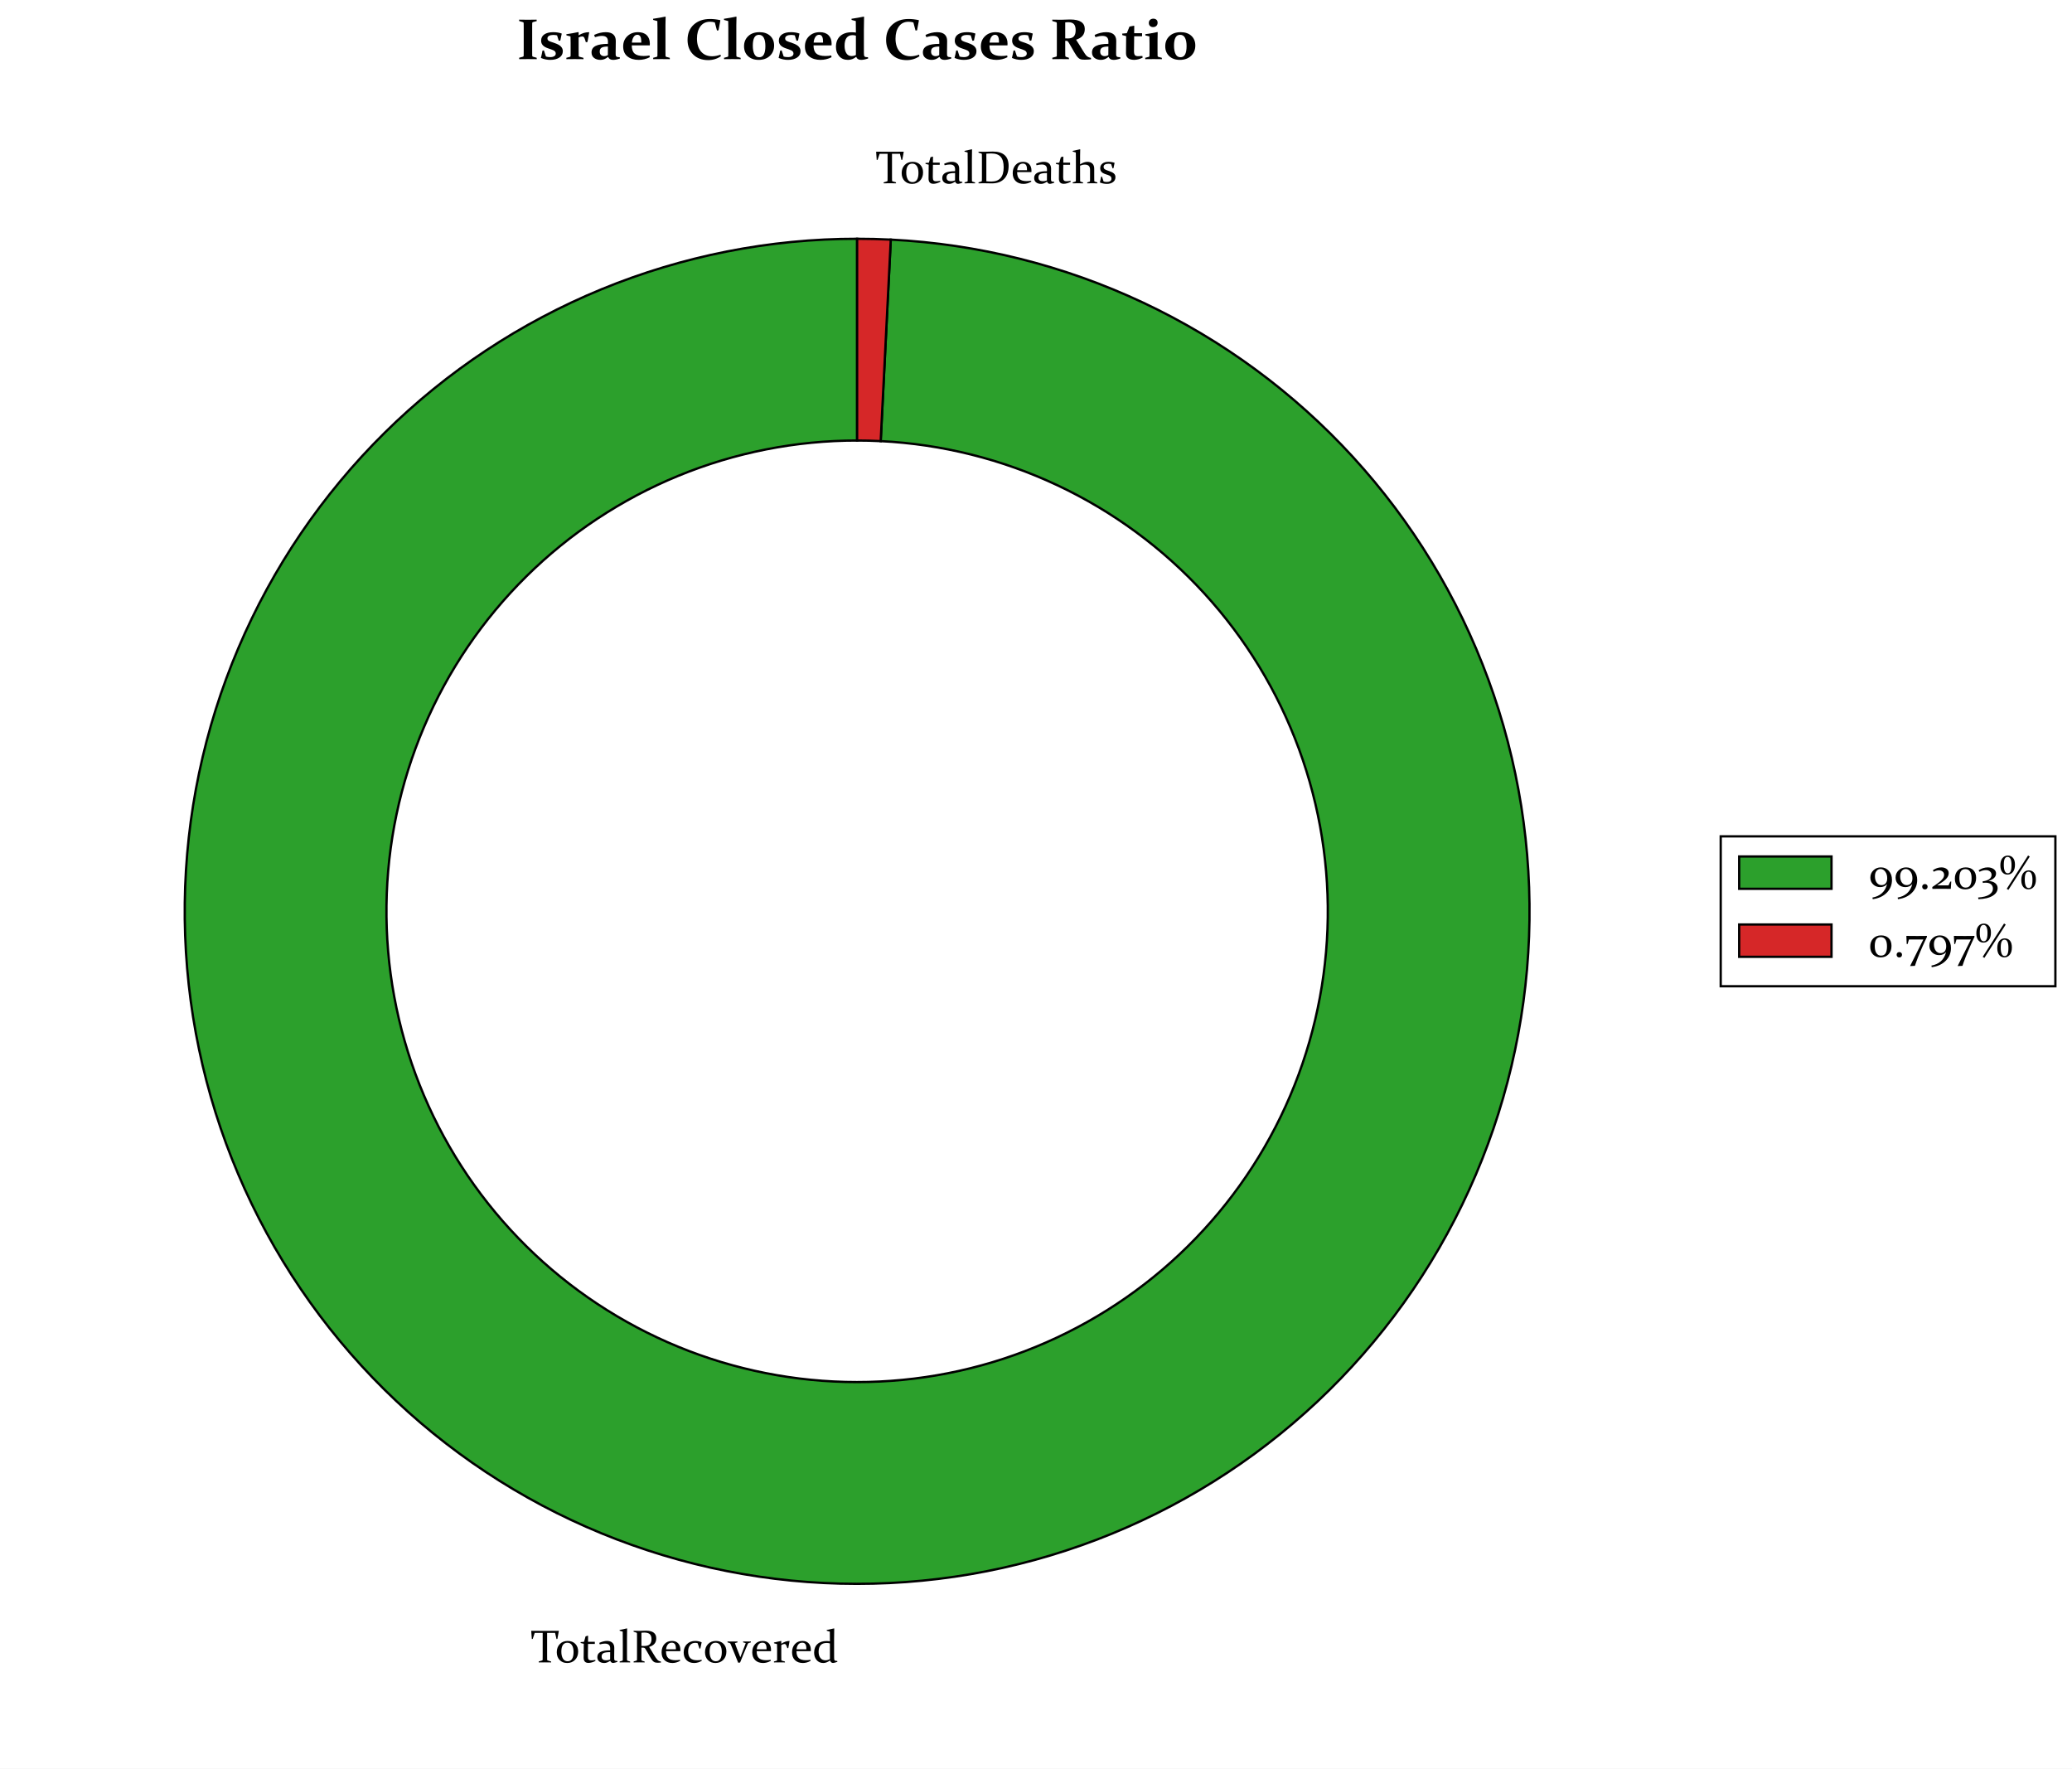
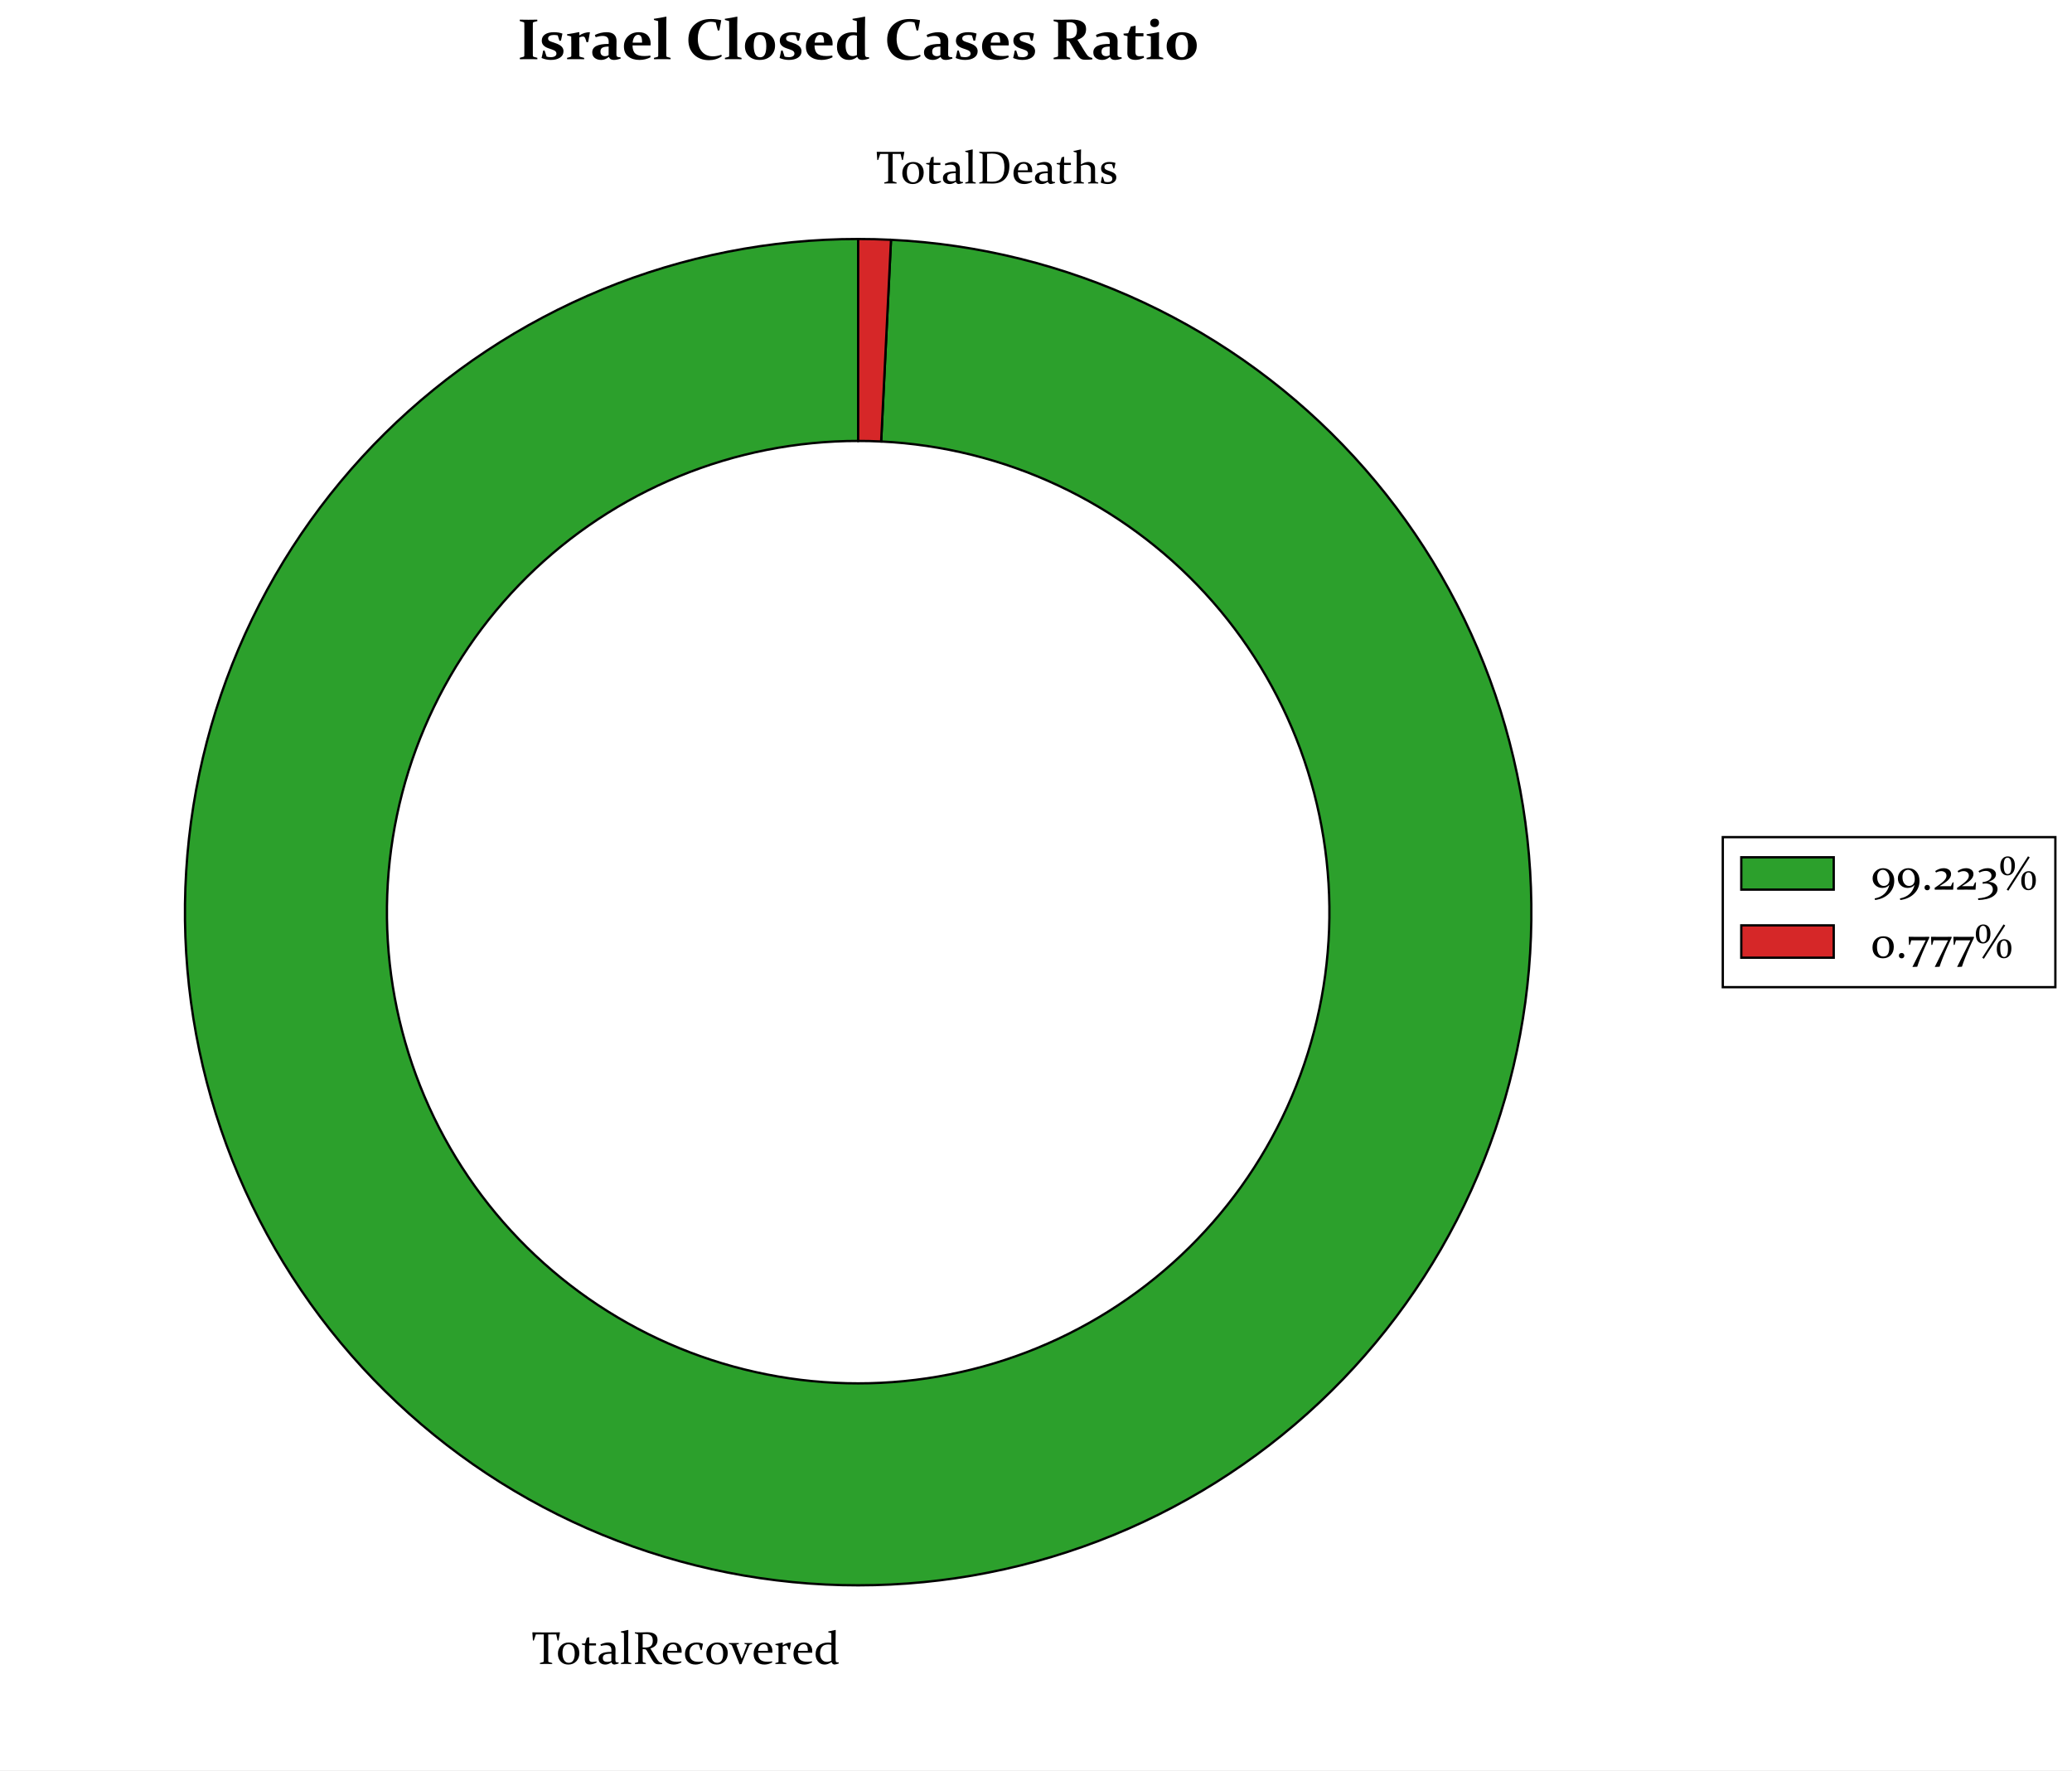
- <svg xmlns="http://www.w3.org/2000/svg" xmlns:xlink="http://www.w3.org/1999/xlink" height="766.08pt" version="1.1" viewBox="0 0 897.676 766.08" width="897.676pt">
+ <svg xmlns="http://www.w3.org/2000/svg" xmlns:xlink="http://www.w3.org/1999/xlink" height="766.08pt" version="1.1" viewBox="0 0 896.592 766.08" width="896.592pt">
  <defs>
    <style type="text/css">*{stroke-linecap:butt;stroke-linejoin:round;}</style>
  </defs>
  <g id="figure_1">
    <g id="patch_1">
-       <path d="M 0 766.08  L 897.676 766.08  L 897.676 0  L 0 0  z " style="fill:#ffffff;" />
+       <path d="M 0 766.08  L 896.592 766.08  L 896.592 0  L 0 0  z " style="fill:#ffffff;" />
    </g>
    <g id="axes_1">
      <g id="patch_2">
-         <path d="M 371.343 103.423  C 333.395 103.423 295.809 110.838 260.704 125.25  C 225.6 139.663 193.647 160.797 166.646 187.462  C 139.645 214.127 118.113 245.812 103.262 280.734  C 88.411 315.656 80.526 353.145 80.051 391.09  C 79.576 429.036 86.52 466.711 100.492 501.993  C 114.464 537.276 135.196 569.491 161.521 596.823  C 187.846 624.156 219.26 646.083 253.993 661.37  C 288.726 676.656 326.113 685.01 364.05 685.96  C 401.986 686.91 439.745 680.438 475.2 666.909  C 510.654 653.38 543.126 633.053 570.786 607.072  C 598.446 581.092 620.765 549.955 636.485 515.416  C 652.206 480.877 661.027 443.597 662.451 405.675  C 663.876 367.754 657.878 329.917 644.794 294.296  C 631.71 258.674 611.79 225.951 586.158 197.967  C 560.526 169.984 529.671 147.278 495.331 131.126  C 460.992 114.975 423.825 105.688 385.924 103.788  L 381.55 191.073  C 408.08 192.403 434.097 198.904 458.135 210.21  C 482.172 221.516 503.771 237.41 521.713 256.998  C 539.656 276.587 553.6 299.493 562.758 324.428  C 571.917 349.363 576.116 375.849 575.119 402.394  C 574.121 428.939 567.947 455.035 556.943 479.212  C 545.938 503.39 530.315 525.185 510.953 543.372  C 491.591 561.558 468.861 575.787 444.043 585.258  C 419.224 594.728 392.793 599.258 366.238 598.593  C 339.682 597.928 313.511 592.081 289.198 581.38  C 264.884 570.679 242.895 555.33 224.467 536.197  C 206.04 517.065 191.527 494.514 181.747 469.816  C 171.967 445.119 167.106 418.746 167.439 392.184  C 167.771 365.623 173.291 339.38 183.686 314.935  C 194.082 290.49 209.154 268.31 228.055 249.644  C 246.956 230.979 269.323 216.185 293.896 206.097  C 318.469 196.008 344.779 190.817 371.343 190.817  L 371.343 103.423  z " style="fill:#2ca02c;stroke:#000000;stroke-linejoin:miter;" />
+         <path d="M 371.343 103.423  C 333.387 103.423 295.794 110.841 260.683 125.259  C 225.572 139.677 193.615 160.82 166.613 187.494  C 139.611 214.169 118.08 245.866 103.235 280.798  C 88.389 315.731 80.513 353.23 80.05 391.183  C 79.587 429.136 86.546 466.817 100.535 502.101  C 114.523 537.385 135.274 569.598 161.618 596.924  C 187.961 624.249 219.393 646.165 254.141 661.435  C 288.89 676.706 326.291 685.039 364.235 685.965  C 402.18 686.891 439.943 680.392 475.395 666.835  C 510.847 653.278 543.31 632.922 570.955 606.914  C 598.6 580.906 620.898 549.744 636.591 515.184  C 652.284 480.624 661.073 443.328 662.462 405.397  C 663.851 367.467 657.813 329.628 644.69 294.013  C 631.566 258.398 611.607 225.688 585.938 197.728  C 560.27 169.768 529.382 147.092 495.016 130.978  C 460.65 114.865 423.464 105.621 385.553 103.77  L 381.29 191.06  C 407.828 192.356 433.858 198.826 457.914 210.106  C 481.97 221.386 503.592 237.259 521.56 256.831  C 539.528 276.403 553.499 299.299 562.686 324.23  C 571.872 349.16 576.098 375.648 575.126 402.199  C 574.154 428.751 568.002 454.858 557.016 479.05  C 546.031 503.242 530.423 525.055 511.072 543.261  C 491.72 561.466 468.996 575.716 444.179 585.206  C 419.363 594.696 392.929 599.245 366.367 598.596  C 339.806 597.948 313.626 592.115 289.302 581.426  C 264.978 570.736 242.975 555.396 224.535 536.268  C 206.095 517.14 191.569 494.591 181.777 469.892  C 171.985 445.193 167.114 418.817 167.438 392.249  C 167.762 365.682 173.275 339.433 183.667 314.98  C 194.059 290.527 209.13 268.34 228.032 249.667  C 246.933 230.995 269.303 216.195 293.881 206.103  C 318.459 196.01 344.774 190.817 371.343 190.817  L 371.343 103.423  z " style="fill:#2ca02c;stroke:#000000;stroke-linejoin:miter;" />
      </g>
      <g id="patch_3">
-         <path d="M 385.924 103.788  C 383.496 103.667 381.066 103.575 378.636 103.514  C 376.205 103.454 373.774 103.423 371.343 103.423  L 371.343 190.817  C 373.045 190.817 374.746 190.839 376.448 190.881  C 378.149 190.924 379.85 190.988 381.55 191.073  L 385.924 103.788  z " style="fill:#d62728;stroke:#000000;stroke-linejoin:miter;" />
+         <path d="M 385.553 103.77  C 383.187 103.654 380.819 103.568 378.45 103.51  C 376.082 103.452 373.712 103.423 371.343 103.423  L 371.343 190.817  C 373.001 190.817 374.66 190.838 376.318 190.878  C 377.976 190.919 379.634 190.979 381.29 191.06  L 385.553 103.77  z " style="fill:#d62728;stroke:#000000;stroke-linejoin:miter;" />
      </g>
      <g id="matplotlib.axis_1" />
      <g id="matplotlib.axis_2" />
      <g id="text_1">
-         <g transform="translate(229.9391 720.0668)scale(0.2 -0.2)">
+         <g transform="translate(230.1432 720.0719)scale(0.2 -0.2)">
          <defs>
            <path d="M 30.766 0  Q 24.75 0 17.484 -0.141  L 17.281 1.953  L 24.516 4.109  Q 25.734 4.438 25.781 5.609  Q 25.875 9.328 25.875 15.094  L 25.875 63.812  L 8.641 63.812  L 4.297 50.828  L 2.344 50.484  L 1.078 67.969  L 1.422 68.359  Q 13.422 68.172 24.422 68.172  L 37.453 68.172  Q 48.391 68.172 60.547 68.359  L 60.844 67.969  L 57.766 50.828  L 55.812 50.484  L 52.688 63.812  L 35.453 63.812  L 35.453 15.094  Q 35.453 9.328 35.547 5.609  Q 35.594 4.438 36.812 4.109  L 44.047 1.953  L 44.141 -0.141  Q 36.578 0 30.766 0  z " id="Constantia-84" />
            <path d="M 13.719 23.047  Q 13.719 13.922 17.141 8.172  Q 20.562 2.438 27.297 2.438  Q 33.594 2.438 36.891 7.484  Q 40.188 12.547 40.188 22.469  Q 40.188 31.781 36.719 37.156  Q 33.25 42.531 26.656 42.531  Q 20.406 42.531 17.062 37.688  Q 13.719 32.859 13.719 23.047  z M 50.141 23.484  Q 50.141 12.359 43.422 5.484  Q 36.719 -1.375 26.375 -1.375  Q 16.266 -1.375 10.031 5.094  Q 3.812 11.578 3.812 22.016  Q 3.812 32.766 10.328 39.578  Q 16.844 46.391 27.594 46.391  Q 37.75 46.391 43.938 40.109  Q 50.141 33.844 50.141 23.484  z " id="Constantia-111" />
            <path d="M 17.484 39.938  Q 17.188 23.438 17.188 13.328  Q 17.188 8.25 18.703 6.312  Q 20.219 4.391 24.469 4.391  Q 27.828 4.391 33.25 5.281  L 33.547 3.078  Q 25.094 -1.172 18.453 -1.172  Q 13.141 -1.172 10.547 1.688  Q 7.953 4.547 7.953 10.297  Q 7.953 19.781 8.297 40.234  L 1.562 41.891  L 1.266 43.891  L 8.797 44.531  L 12.156 56.344  Q 14.891 57.078 17.141 57.766  L 17.625 57.422  Q 17.484 51.516 17.484 46.391  L 17.484 44.578  L 32.172 44.578  L 32.172 39.938  z " id="Constantia-116" />
            <path d="M 30.125 22.125  Q 19.438 22.125 15.531 20.016  Q 11.625 17.922 11.625 12.938  Q 11.625 8.297 14.203 6.359  Q 16.797 4.438 21.234 4.438  Q 26.266 4.438 30.031 6.156  z M 6.453 42.234  Q 15.969 46.391 23.297 46.391  Q 30.766 46.391 34.938 42.484  Q 39.109 38.578 39.062 31.203  L 38.812 10.891  Q 38.766 8.406 38.938 6.891  Q 39.109 5.375 39.812 4.562  Q 40.531 3.766 41.938 3.438  Q 43.359 3.125 45.75 3.078  L 46 1.172  Q 43.891 0.344 40.859 -0.484  Q 37.844 -1.312 36.766 -1.312  Q 32.031 -1.312 30.281 3.562  Q 23.438 -1.375 17.391 -1.375  Q 10.594 -1.375 6.469 1.969  Q 2.344 5.328 2.344 11.422  Q 2.344 18.953 9.047 22.516  Q 15.766 26.078 30.125 26.078  L 30.172 29.891  Q 30.219 35.359 27.391 37.984  Q 24.562 40.625 18.703 40.625  Q 14.266 40.625 7.562 38.969  z " id="Constantia-97" />
            <path d="M 2.734 68.5  L 2.484 70.125  Q 11.141 71.781 18.406 73.578  L 18.844 73.188  Q 18.562 65.234 18.562 51.078  L 18.562 19.281  Q 18.562 10.547 18.656 5.219  Q 18.797 3.812 20.016 3.469  L 25.344 1.859  L 25.484 -0.141  Q 18.891 0 14.109 0  Q 9.328 0 2.781 -0.141  L 2.594 1.859  L 8.109 3.469  Q 9.328 3.859 9.422 5.031  Q 9.516 10.547 9.516 17.328  L 9.516 37.406  Q 9.516 55.562 9.328 66.547  z " id="Constantia-108" />
            <path d="M 21.781 14.984  Q 21.781 12.062 21.797 9.719  Q 21.828 7.375 21.875 5.469  Q 21.922 3.953 23.141 3.562  L 28.562 1.953  L 28.719 -0.141  Q 22.906 0 17.094 0  Q 11.188 0 4.984 -0.141  L 4.781 1.953  L 10.797 3.766  Q 12.016 4.109 12.109 5.281  Q 12.156 7.234 12.172 9.641  Q 12.203 12.062 12.203 14.984  L 12.203 54.594  Q 12.203 57.078 12.172 59.078  Q 12.156 61.078 12.109 62.703  Q 12.062 63.969 10.938 64.359  L 4.891 66.266  L 4.781 68.359  Q 11.078 68.172 17.047 68.172  Q 18.219 68.172 20.016 68.234  Q 21.828 68.312 24.422 68.406  Q 27.047 68.5 28.797 68.547  Q 30.562 68.609 31.594 68.609  Q 42.719 68.609 48.281 64.406  Q 53.859 60.203 53.859 52.156  Q 53.859 44.875 50.047 40.359  Q 46.234 35.844 38.422 33.406  Q 41.5 28.719 44.094 24.344  Q 46.688 19.969 48.906 16.328  Q 51.125 12.703 52.969 9.906  Q 54.828 7.125 56.453 5.516  Q 57.281 4.688 58.109 4.078  Q 58.938 3.469 59.844 3.078  Q 60.75 2.688 61.75 2.391  Q 62.75 2.094 63.969 1.812  L 64.109 -0.344  Q 60.594 -0.781 58.203 -0.781  Q 56.203 -0.781 54.688 -0.688  Q 53.172 -0.594 52 -0.297  Q 50.828 0 49.875 0.453  Q 48.922 0.922 48 1.656  Q 46 3.172 44.062 6.031  Q 42.141 8.891 40.062 12.5  Q 37.984 16.109 35.734 20.188  Q 33.5 24.266 31 28.172  Q 30.281 29.344 29.766 30.031  Q 29.25 30.719 28.641 31.109  Q 28.031 31.5 27.219 31.641  Q 26.422 31.781 25.141 31.844  L 21.781 31.938  z M 21.781 35.594  Q 24.75 35.453 27.297 35.453  Q 35.75 35.453 39.672 39.031  Q 43.609 42.625 43.609 50.297  Q 43.609 57.719 39.844 61.125  Q 36.078 64.547 28.078 64.547  Q 26.703 64.547 25.141 64.453  Q 23.578 64.359 21.781 64.156  z " id="Constantia-82" />
            <path d="M 44.047 3.469  Q 39.891 0.875 35.5 -0.25  Q 31.109 -1.375 27.344 -1.375  Q 16.609 -1.375 10.203 4.75  Q 3.812 10.891 3.812 21.781  Q 3.812 32.625 9.938 39.5  Q 16.062 46.391 26.312 46.391  Q 34.906 46.391 39.688 41.234  Q 44.484 36.078 44.484 27  Q 44.484 25.641 44.344 24.219  L 13.375 24.219  Q 13.375 13.719 18.312 9.203  Q 23.25 4.688 33.734 4.688  Q 38.422 4.688 43.75 5.562  z M 34.766 28.266  L 34.766 29.734  Q 34.766 36.672 32.547 39.641  Q 30.328 42.625 25.922 42.625  Q 20.125 42.625 17.047 38.422  Q 13.969 34.234 13.578 28.266  z " id="Constantia-101" />
            <path d="M 42.969 3.469  Q 39.938 1.422 35.469 0.016  Q 31 -1.375 26.609 -1.375  Q 16.062 -1.375 9.906 4.797  Q 3.766 10.984 3.766 21.297  Q 3.766 32.469 10.734 39.422  Q 17.719 46.391 28.812 46.391  Q 35.984 46.391 42.719 43.453  Q 41.109 36.922 39.844 30.078  L 37.938 29.781  L 33.984 41.5  Q 31.734 42.281 28.906 42.281  Q 21.625 42.281 17.516 37.203  Q 13.422 32.125 13.422 23.781  Q 13.422 13.969 18.062 9.281  Q 22.703 4.594 32.766 4.594  Q 37.406 4.594 42.672 5.516  z " id="Constantia-99" />
            <path d="M -1.516 45.266  Q 4.641 45.125 9.422 45.125  Q 13.812 45.125 19.969 45.266  L 20.172 43.266  L 14.5 41.703  Q 18.5 30.328 23.781 17.531  Q 25.141 14.156 26.219 11.078  Q 27.297 14.156 28.719 17.484  Q 33.156 28.422 38.031 41.703  L 32.469 43.266  L 32.281 45.266  Q 36.234 45.125 40.531 45.125  Q 44.922 45.125 49.031 45.266  L 49.219 43.266  L 44.344 41.844  Q 43.219 41.453 42.438 39.938  Q 38.578 31 33.469 18.672  Q 28.375 6.344 25.781 -0.344  L 21.625 -0.781  Q 18.953 6.297 13.891 18.594  Q 8.844 30.906 5.219 39.703  Q 4.438 41.406 3.078 41.891  L -1.422 43.266  z " id="Constantia-118" />
            <path d="M 2.828 42.969  Q 10.984 44.531 18.312 46.391  L 18.797 46.047  L 18.797 40.328  Q 27.828 46.391 36.531 46.391  L 36.766 46.094  Q 35.359 38.812 33.984 31  L 32.031 30.672  Q 30.672 34.812 29.391 37.328  Q 28.125 39.844 25.391 39.844  Q 22.75 39.844 18.797 37.406  L 18.797 16.266  Q 18.797 8.641 18.891 5.375  Q 18.953 4.047 20.125 3.719  L 26.609 1.859  L 26.766 -0.141  Q 19.141 0 14.359 0  Q 9.578 0 3.031 -0.141  L 2.828 1.859  L 8.5 3.516  Q 9.672 3.906 9.719 5.031  Q 9.766 7.125 9.766 11.031  L 9.766 27.688  Q 9.766 35.641 9.578 39.547  L 3.078 41.312  z " id="Constantia-114" />
            <path d="M 37.938 41.016  Q 34.672 42.047 30.609 42.047  Q 22.219 42.047 17.812 37.281  Q 13.422 32.516 13.422 22.859  Q 13.422 14.5 17.328 9.5  Q 21.234 4.5 28.375 4.5  Q 32.953 4.5 37.938 7.031  z M 30.906 70.125  Q 39.594 71.781 46.828 73.578  L 47.266 73.188  Q 46.969 62.75 46.969 50.734  L 46.969 24.172  Q 46.969 17.438 47.016 10.844  Q 47.016 8.344 47.188 6.828  Q 47.359 5.328 48.047 4.516  Q 48.734 3.719 50.078 3.422  Q 51.422 3.125 53.859 3.078  L 54.109 1.172  Q 51.953 0.344 48.953 -0.484  Q 45.953 -1.312 44.875 -1.312  Q 39.938 -1.312 38.234 4.25  Q 30.672 -1.375 23.531 -1.375  Q 14.5 -1.375 9.109 5.047  Q 3.719 11.469 3.719 20.844  Q 3.719 32.953 10.891 39.594  Q 18.062 46.234 30.953 46.234  Q 34.078 46.234 37.938 45.562  Q 37.938 56.344 37.75 66.547  L 31.156 68.5  z " id="Constantia-100" />
          </defs>
          <use xlink:href="#Constantia-84" />
          <use x="52.578" xlink:href="#Constantia-111" />
          <use x="106.631" xlink:href="#Constantia-116" />
          <use x="141.934" xlink:href="#Constantia-97" />
          <use x="189.932" xlink:href="#Constantia-108" />
          <use x="218.008" xlink:href="#Constantia-82" />
          <use x="279.643" xlink:href="#Constantia-101" />
          <use x="327.543" xlink:href="#Constantia-99" />
          <use x="373.686" xlink:href="#Constantia-111" />
          <use x="427.738" xlink:href="#Constantia-118" />
          <use x="476.029" xlink:href="#Constantia-101" />
          <use x="523.93" xlink:href="#Constantia-114" />
          <use x="562.26" xlink:href="#Constantia-101" />
          <use x="610.16" xlink:href="#Constantia-100" />
        </g>
      </g>
      <g id="text_2">
-         <g transform="translate(379.3651 79.37647)scale(0.2 -0.2)">
+         <g transform="translate(379.161 79.37142)scale(0.2 -0.2)">
          <defs>
            <path d="M 17.094 0  Q 11.188 0 4.984 -0.141  L 4.781 1.953  L 10.797 3.766  Q 12.062 4.156 12.109 5.281  Q 12.156 7.234 12.172 9.641  Q 12.203 12.062 12.203 14.984  L 12.203 54.594  Q 12.203 57.078 12.172 59.078  Q 12.156 61.078 12.109 62.703  Q 12.062 63.969 10.938 64.359  L 4.891 66.266  L 4.781 68.359  Q 11.078 68.172 17.047 68.172  Q 21.922 68.172 26.453 68.406  Q 31 68.656 35.797 68.656  Q 52.875 68.656 61.469 60.859  Q 70.062 53.078 70.062 37.75  Q 70.062 19.672 60.516 9.688  Q 50.984 -0.297 33.734 -0.297  Q 29 -0.297 25.281 -0.141  Q 21.578 0 17.094 0  z M 21.781 4.344  Q 24.656 3.953 27.406 3.828  Q 30.172 3.719 32.953 3.719  Q 45.844 3.719 52.578 11.297  Q 59.328 18.891 59.328 34.578  Q 59.328 49.812 52.922 57.156  Q 46.531 64.5 32.672 64.5  Q 30.469 64.5 27.797 64.406  Q 25.141 64.312 21.781 64.062  z " id="Constantia-68" />
            <path d="M 2.484 70.125  Q 10.453 71.688 18.406 73.578  L 18.844 73.188  Q 18.609 68.609 18.578 60.109  Q 18.562 51.609 18.562 40.922  Q 27.047 46.391 34.375 46.391  Q 41.156 46.391 45.156 42.594  Q 49.172 38.812 49.172 31.5  L 49.172 14.266  Q 49.172 8.641 49.266 5.219  Q 49.312 3.953 50.484 3.516  L 55.953 1.859  L 56.062 -0.141  Q 49.609 0 44.828 0  Q 40.047 0 34.188 -0.141  L 33.984 1.859  L 38.812 3.266  Q 39.984 3.656 40.094 4.781  Q 40.141 5.469 40.141 7.859  L 40.141 29.156  Q 40.141 35.156 37.25 37.766  Q 34.375 40.375 28.766 40.375  Q 23.922 40.375 18.562 38.031  L 18.562 16.109  Q 18.562 10.062 18.656 5.031  Q 18.703 3.656 19.875 3.328  L 24.953 1.859  L 25.047 -0.141  Q 18.891 0 14.109 0  Q 9.328 0 2.781 -0.141  L 2.594 1.859  L 8.109 3.469  Q 9.375 3.859 9.422 5.031  Q 9.516 9.719 9.516 17  L 9.516 37.406  Q 9.516 47.359 9.484 55.031  Q 9.469 62.703 9.328 66.547  L 2.734 68.5  z " id="Constantia-104" />
            <path d="M 27.875 41.453  Q 25.047 42.234 21.734 42.234  Q 17.141 42.234 14.328 40.453  Q 11.531 38.672 11.531 35.594  Q 11.531 32.625 13.359 30.906  Q 15.188 29.203 20.172 27.547  L 24.172 26.172  Q 30.906 23.875 34.047 20.922  Q 37.203 17.969 37.203 13.188  Q 37.203 6.391 31.922 2.5  Q 26.656 -1.375 18.609 -1.375  Q 11.188 -1.375 3.422 1.656  Q 5.078 8.016 6.109 14.062  L 8.016 14.359  L 11.531 3.859  Q 14.312 2.781 18.609 2.781  Q 23.141 2.781 25.844 4.641  Q 28.562 6.5 28.562 9.859  Q 28.562 12.984 26.734 14.797  Q 24.906 16.609 20.906 17.922  L 15.828 19.625  Q 9.234 21.828 6.719 24.922  Q 4.203 28.031 4.203 32.625  Q 4.203 39.016 9.062 42.703  Q 13.922 46.391 21.875 46.391  Q 29.297 46.391 35.359 44.234  Q 33.984 38.672 32.859 32.469  L 31 32.125  z " id="Constantia-115" />
          </defs>
          <use xlink:href="#Constantia-84" />
          <use x="52.578" xlink:href="#Constantia-111" />
          <use x="106.631" xlink:href="#Constantia-116" />
          <use x="141.934" xlink:href="#Constantia-97" />
          <use x="189.932" xlink:href="#Constantia-108" />
          <use x="218.008" xlink:href="#Constantia-68" />
          <use x="293.105" xlink:href="#Constantia-101" />
          <use x="341.006" xlink:href="#Constantia-97" />
          <use x="389.004" xlink:href="#Constantia-116" />
          <use x="424.307" xlink:href="#Constantia-104" />
          <use x="482.266" xlink:href="#Constantia-115" />
        </g>
      </g>
      <g id="text_3">
        <g transform="translate(223.8466 25.59453)scale(0.25 -0.25)">
          <defs>
            <path d="M 26.859 15.328  Q 26.859 12.406 26.875 10.016  Q 26.906 7.625 26.953 5.719  Q 27 4.438 28.609 4  L 34.625 2.297  L 34.766 -0.141  Q 27.984 0 19.734 0  Q 11.188 0 4.5 -0.141  L 4.25 2.297  L 10.797 4.109  Q 12.016 4.438 12.109 5.609  Q 12.156 7.562 12.172 9.984  Q 12.203 12.406 12.203 15.328  L 12.203 54.25  Q 12.203 56.688 12.172 58.688  Q 12.156 60.688 12.109 62.359  Q 12.062 63.625 10.938 63.969  L 4.391 65.875  L 4.25 68.359  Q 11.031 68.172 19.281 68.172  Q 27.781 68.172 34.516 68.359  L 34.766 65.875  L 28.219 64.062  Q 27.047 63.766 26.953 62.594  Q 26.906 60.844 26.875 58.812  Q 26.859 56.781 26.859 54.438  z " id="Constantia-Bold-73" />
            <path d="M 31.938 41.109  Q 28.859 41.844 25.297 41.844  Q 20.844 41.844 18.031 40.281  Q 15.234 38.719 15.234 35.844  Q 15.234 33.641 16.453 32.438  Q 17.672 31.25 20.656 30.219  L 28.469 27.484  Q 35.453 25.094 38.672 21.703  Q 41.891 18.312 41.891 13.766  Q 41.891 6.594 35.859 2.609  Q 29.828 -1.375 20.016 -1.375  Q 11.812 -1.375 3.906 2  Q 5.562 8.547 6.641 14.703  L 9.125 15.094  L 12.641 4.438  Q 15.625 3.422 20.125 3.422  Q 24.359 3.422 27 5.031  Q 29.641 6.641 29.641 9.516  Q 29.641 11.922 28.047 13.547  Q 26.469 15.188 21.734 16.797  L 15.766 18.844  Q 10.062 20.844 7.172 24.047  Q 4.297 27.25 4.297 31.891  Q 4.297 39.016 9.906 42.812  Q 15.531 46.625 25.391 46.625  Q 33.5 46.625 40.047 44.234  Q 38.578 37.844 37.547 32.125  L 34.859 31.734  z " id="Constantia-Bold-115" />
            <path d="M 2.297 43.062  Q 13.578 44.734 22.906 46.781  L 23.641 46.391  L 23.641 41.109  Q 32.281 46.625 41.703 46.625  L 41.938 46.297  Q 40.375 38.531 38.969 29.688  L 36.141 29.203  Q 34.859 34.031 33.641 36.609  Q 32.422 39.203 29.828 39.203  Q 27.344 39.203 23.641 37.547  L 23.641 16.609  Q 23.641 9.031 23.734 5.766  Q 23.781 4.391 24.953 4.047  L 31.938 2.203  L 32.078 -0.141  Q 23.969 0 16.609 0  Q 9.578 0 2.547 -0.141  L 2.297 2.203  L 8.5 3.906  Q 9.672 4.25 9.719 5.375  Q 9.766 7.469 9.766 11.375  L 9.766 27.688  Q 9.766 35.641 9.578 39.266  L 2.594 41.062  z " id="Constantia-Bold-114" />
            <path d="M 31 21.734  Q 23.344 21.734 20.062 19.781  Q 16.797 17.828 16.797 13.094  Q 16.797 8.797 19.109 6.953  Q 21.438 5.125 24.609 5.125  Q 28.219 5.125 30.906 6.984  z M 7.125 41.891  Q 17.531 46.625 27.156 46.625  Q 35.938 46.625 40.297 42.688  Q 44.672 38.766 44.625 31.391  L 44.391 11.078  Q 44.281 8.594 44.469 7.078  Q 44.672 5.562 45.375 4.75  Q 46.094 3.953 47.484 3.609  Q 48.875 3.266 51.516 3.219  L 51.812 0.984  Q 44.969 -1.375 40.047 -1.375  Q 33.406 -1.375 31.297 3.859  Q 25.094 -1.375 18.172 -1.375  Q 11.375 -1.375 6.984 2.016  Q 2.594 5.422 2.594 11.578  Q 2.594 19.234 9.688 22.797  Q 16.797 26.375 31 26.375  L 31.062 30.031  Q 31.109 35.25 28.547 37.719  Q 25.984 40.188 20.562 40.188  Q 15.531 40.188 8.5 37.984  z " id="Constantia-Bold-97" />
            <path d="M 49.906 3.219  Q 40.875 -1.375 30.859 -1.375  Q 18.953 -1.375 11.406 4.516  Q 3.859 10.406 3.859 21.875  Q 3.859 32.812 11.109 39.719  Q 18.359 46.625 29.594 46.625  Q 39.406 46.625 44.75 41.328  Q 50.094 36.031 50.094 26.703  Q 50.094 25.297 49.953 23.781  L 18.75 23.781  Q 18.75 13.969 23.562 9.672  Q 28.375 5.375 39.359 5.375  Q 44.672 5.375 49.516 6.297  z M 35.25 28.516  L 35.25 29.688  Q 35.25 36.328 33.562 39.203  Q 31.891 42.094 28.422 42.094  Q 24.266 42.094 21.797 38.109  Q 19.344 34.125 18.953 28.516  z " id="Constantia-Bold-101" />
            <path d="M 1.859 69.828  Q 14.062 71.625 23.141 73.578  L 23.688 73.188  Q 23.391 66.453 23.391 58.844  L 23.391 13.672  Q 23.391 7.859 23.484 5.562  Q 23.578 4.25 24.703 3.906  L 30.812 2.203  L 30.953 -0.141  Q 23.734 0 16.609 0  Q 9.328 0 2.25 -0.141  L 2 2.203  L 8.203 3.906  Q 9.328 4.203 9.422 5.375  Q 9.516 7.281 9.516 11.766  L 9.516 54.109  Q 9.516 60.5 9.328 65.875  L 2.156 67.828  z " id="Constantia-Bold-108" />
            <path id="Constantia-Bold-32" />
            <path d="M 58.5 49.906  L 55.812 49.469  L 52.094 63.484  Q 48.25 64.703 43.75 64.703  Q 32.953 64.703 27.047 56.609  Q 21.141 48.531 21.141 35.453  Q 21.141 21.484 28.094 13.188  Q 35.062 4.891 47.406 4.891  Q 54.297 4.891 61.922 7.672  L 62.547 4.891  Q 52.781 -1.766 40.484 -1.766  Q 24.516 -1.766 14.672 7.859  Q 4.828 17.484 4.828 33.203  Q 4.828 49.953 15.625 59.719  Q 26.422 69.484 43.797 69.484  Q 52.391 69.484 61.375 67.484  L 61.672 67  z " id="Constantia-Bold-67" />
            <path d="M 19.047 23.188  Q 19.047 14.312 21.703 8.766  Q 24.359 3.219 30.219 3.219  Q 35.688 3.219 38.25 8.094  Q 40.828 12.984 40.828 22.609  Q 40.828 31.641 38.109 36.844  Q 35.406 42.047 29.641 42.047  Q 24.266 42.047 21.656 37.359  Q 19.047 32.672 19.047 23.188  z M 55.953 23.578  Q 55.953 12.453 48.531 5.531  Q 41.109 -1.375 29.203 -1.375  Q 17.625 -1.375 10.734 5.141  Q 3.859 11.672 3.859 22.219  Q 3.859 32.906 11.078 39.766  Q 18.312 46.625 30.609 46.625  Q 42.281 46.625 49.109 40.297  Q 55.953 33.984 55.953 23.578  z " id="Constantia-Bold-111" />
            <path d="M 38.422 40.578  Q 35.797 41.5 32.516 41.5  Q 25.828 41.5 22.312 36.891  Q 18.797 32.281 18.797 23  Q 18.797 14.938 21.922 10.109  Q 25.047 5.281 30.719 5.281  Q 34.906 5.281 38.422 7.078  z M 30.719 69.828  Q 42.625 71.625 52 73.578  L 52.594 73.188  Q 52.25 62.75 52.25 50.734  L 52.25 24.172  Q 52.25 17.781 52.297 10.984  Q 52.297 8.5 52.484 6.984  Q 52.688 5.469 53.344 4.656  Q 54 3.859 55.359 3.562  Q 56.734 3.266 59.375 3.219  L 59.672 1.078  Q 52.547 -1.375 47.516 -1.375  Q 40.969 -1.375 38.922 3.953  Q 32.516 -1.375 24.75 -1.375  Q 15.094 -1.375 9.469 5  Q 3.859 11.375 3.859 20.953  Q 3.859 33.156 11.109 39.812  Q 18.359 46.484 31.391 46.484  Q 34.625 46.484 38.422 45.953  Q 38.422 56.25 38.234 65.875  L 31.062 67.828  z " id="Constantia-Bold-100" />
            <path d="M 26.703 15.328  Q 26.703 12.406 26.734 10.078  Q 26.766 7.766 26.812 5.859  Q 26.859 4.297 27.938 3.953  L 33.016 2.297  L 33.156 -0.141  Q 27.734 0 19.734 0  Q 11.188 0 4.5 -0.141  L 4.25 2.297  L 10.797 4.109  Q 12.016 4.438 12.109 5.609  Q 12.156 7.562 12.172 9.984  Q 12.203 12.406 12.203 15.328  L 12.203 54.25  Q 12.203 56.688 12.172 58.688  Q 12.156 60.688 12.109 62.359  Q 12.062 63.625 10.938 63.969  L 4.391 65.875  L 4.25 68.359  Q 11.078 68.172 18.266 68.172  Q 19.781 68.172 22.016 68.234  Q 24.266 68.312 27.484 68.406  Q 30.422 68.5 32.391 68.547  Q 34.375 68.609 35.5 68.609  Q 48.047 68.609 54.312 64.406  Q 60.594 60.203 60.594 52.156  Q 60.594 44.875 56.766 40.406  Q 52.938 35.938 45.516 33.547  Q 49.609 27.484 51.828 23.719  Q 54.047 19.969 56.297 16.328  Q 58.547 12.703 60.375 9.906  Q 62.203 7.125 63.812 5.516  Q 64.703 4.781 65.5 4.25  Q 66.312 3.719 67.188 3.328  Q 68.062 2.938 69.062 2.656  Q 70.062 2.391 71.297 2.156  L 71.484 -0.344  Q 66.703 -1.031 60.547 -1.031  Q 55.672 -1.031 53.719 -0.391  Q 51.766 0.25 50.25 1.422  Q 48 3.172 46.109 6  Q 44.234 8.844 42.141 12.406  Q 40.047 15.969 37.812 19.969  Q 35.594 23.969 33.156 27.875  Q 32.422 29 31.953 29.734  Q 31.5 30.469 31.031 30.828  Q 30.562 31.203 30.047 31.375  Q 29.547 31.547 28.766 31.594  L 26.703 31.641  z M 26.703 35.891  Q 29.297 35.75 31.391 35.75  Q 38.328 35.75 41.547 39.234  Q 44.781 42.719 44.781 50.141  Q 44.781 57.328 41.672 60.625  Q 38.578 63.922 32.031 63.922  Q 30.906 63.922 29.609 63.812  Q 28.328 63.719 26.703 63.531  z " id="Constantia-Bold-82" />
            <path d="M 22.125 39.547  Q 21.828 24.312 21.828 13.719  Q 21.828 8.797 23.344 6.906  Q 24.859 5.031 29.156 5.031  Q 32.469 5.031 36.375 5.422  L 36.766 2.484  Q 29 -1.312 22.266 -1.312  Q 15.438 -1.312 11.688 1.531  Q 7.953 4.391 7.953 10.156  Q 7.953 20.312 8.25 39.797  L 1.656 41.5  L 1.219 44.141  L 9.375 44.875  L 14.016 56.344  Q 18.172 57.078 21.578 57.766  L 22.266 57.422  Q 22.125 51.516 22.125 44.875  L 35.797 44.875  L 35.797 39.547  z " id="Constantia-Bold-116" />
            <path d="M 23.781 62.984  Q 23.781 59.625 21.609 57.516  Q 19.438 55.422 15.922 55.422  Q 12.703 55.422 10.625 57.391  Q 8.547 59.375 8.547 62.547  Q 8.547 66.016 10.734 68.016  Q 12.938 70.016 16.453 70.016  Q 19.672 70.016 21.719 68.188  Q 23.781 66.359 23.781 62.984  z M 2.297 43.062  Q 14.312 44.875 23.391 46.828  L 23.922 46.438  Q 23.641 39.703 23.641 32.078  L 23.641 13.672  Q 23.641 7.859 23.734 5.562  Q 23.828 4.25 24.953 3.906  L 31.062 2.203  L 31.203 -0.141  Q 23.969 0 16.844 0  Q 9.578 0 2.484 -0.141  L 2.25 2.203  L 8.453 3.906  Q 9.578 4.203 9.672 5.375  Q 9.766 7.281 9.766 11.766  L 9.766 27.484  Q 9.766 33.891 9.578 39.266  L 2.594 41.062  z " id="Constantia-Bold-105" />
          </defs>
          <use xlink:href="#Constantia-Bold-73" />
          <use x="38.062" xlink:href="#Constantia-Bold-115" />
          <use x="83.717" xlink:href="#Constantia-Bold-114" />
          <use x="127.125" xlink:href="#Constantia-Bold-97" />
          <use x="180.689" xlink:href="#Constantia-Bold-101" />
          <use x="234.449" xlink:href="#Constantia-Bold-108" />
          <use x="267.359" xlink:href="#Constantia-Bold-32" />
          <use x="291.285" xlink:href="#Constantia-Bold-67" />
          <use x="357.252" xlink:href="#Constantia-Bold-108" />
          <use x="390.162" xlink:href="#Constantia-Bold-111" />
          <use x="450.025" xlink:href="#Constantia-Bold-115" />
          <use x="495.68" xlink:href="#Constantia-Bold-101" />
          <use x="549.439" xlink:href="#Constantia-Bold-100" />
          <use x="611.451" xlink:href="#Constantia-Bold-32" />
          <use x="635.377" xlink:href="#Constantia-Bold-67" />
          <use x="701.344" xlink:href="#Constantia-Bold-97" />
          <use x="754.908" xlink:href="#Constantia-Bold-115" />
          <use x="800.562" xlink:href="#Constantia-Bold-101" />
          <use x="854.322" xlink:href="#Constantia-Bold-115" />
          <use x="899.977" xlink:href="#Constantia-Bold-32" />
          <use x="923.902" xlink:href="#Constantia-Bold-82" />
          <use x="994.41" xlink:href="#Constantia-Bold-97" />
          <use x="1047.975" xlink:href="#Constantia-Bold-116" />
          <use x="1086.939" xlink:href="#Constantia-Bold-105" />
          <use x="1120.094" xlink:href="#Constantia-Bold-111" />
        </g>
      </g>
      <g id="legend_1">
        <g id="patch_4">
-           <path d="M 745.485 427.2  L 890.476 427.2  L 890.476 362.275  L 745.485 362.275  z " style="fill:#ffffff;stroke:#000000;stroke-linejoin:miter;" />
+           <path d="M 745.485 427.2  L 889.392 427.2  L 889.392 362.275  L 745.485 362.275  z " style="fill:#ffffff;stroke:#000000;stroke-linejoin:miter;" />
        </g>
        <g id="patch_5">
          <path d="M 753.485 384.99  L 793.485 384.99  L 793.485 370.99  L 753.485 370.99  z " style="fill:#2ca02c;stroke:#000000;stroke-linejoin:miter;" />
        </g>
        <g id="text_4">
          <g transform="translate(809.4855 384.9904)scale(0.2 -0.2)">
            <defs>
              <path d="M 8.641 -19  Q 20.906 -16.797 28.984 -9.672  Q 37.062 -2.547 40.375 10.109  L 40.281 10.156  Q 34.578 3.656 25.438 3.656  Q 16.312 3.656 10.234 9.484  Q 4.156 15.328 4.156 24.312  Q 4.156 33.688 10.797 40.031  Q 17.438 46.391 27.047 46.391  Q 37.547 46.391 44.266 38.75  Q 50.984 31.109 50.984 19.188  Q 50.984 2.828 39.578 -8.594  Q 28.172 -20.016 9.328 -22.469  z M 14.062 27.25  Q 14.062 18.562 18.016 13.281  Q 21.969 8.016 28.125 8.016  Q 34.234 8.016 37.453 11.938  Q 40.672 15.875 40.672 22.906  Q 40.672 31.453 36.422 37.156  Q 32.172 42.875 26.219 42.875  Q 20.953 42.875 17.5 38.641  Q 14.062 34.422 14.062 27.25  z " id="Constantia-57" />
              <path d="M 13.094 10.25  Q 15.625 10.25 17.25 8.656  Q 18.891 7.078 18.891 4.5  Q 18.891 1.906 17.25 0.266  Q 15.625 -1.375 13.094 -1.375  Q 10.406 -1.375 8.781 0.266  Q 7.172 1.906 7.172 4.5  Q 7.172 7.078 8.781 8.656  Q 10.406 10.25 13.094 10.25  z " id="Constantia-46" />
              <path d="M 42.391 15.484  L 44.531 15.875  L 43.562 0.203  L 43.219 -0.141  Q 33.25 0 22.359 0  Q 12.25 0 3.766 -0.141  L 3.422 3.859  Q 8.016 6.844 11.672 9.375  Q 15.328 11.922 18.016 14.109  Q 20.703 16.266 22.75 18.219  Q 24.812 20.172 26.203 22.094  Q 27.594 24.031 28.312 26.031  Q 29.047 28.031 29.047 30.219  Q 29.047 34.719 25.781 37.344  Q 22.516 39.984 17.781 39.984  Q 12.203 39.984 6.547 36.969  L 4.688 40.188  Q 13.812 46.391 23 46.391  Q 29.891 46.391 34.453 43.047  Q 39.016 39.703 39.016 33.734  Q 39.016 30.031 37.344 26.828  Q 35.688 23.641 32.516 20.562  Q 29.344 17.484 24.75 14.328  Q 20.172 11.188 14.266 7.672  L 14.312 7.422  L 38.578 7.422  z " id="Constantia-50" />
-               <path d="M 13.672 23.297  Q 13.672 13.625 17.156 8.109  Q 20.656 2.594 27.203 2.594  Q 33.844 2.594 37.016 7.516  Q 40.188 12.453 40.188 22.609  Q 40.188 32.562 36.719 37.609  Q 33.25 42.672 26.656 42.672  Q 19.922 42.672 16.797 37.844  Q 13.672 33.016 13.672 23.297  z M 49.953 23.688  Q 49.953 12.25 43.438 5.484  Q 36.922 -1.266 26.422 -1.266  Q 16.312 -1.266 10.109 4.938  Q 3.906 11.141 3.906 22.016  Q 3.906 33.203 10.391 39.797  Q 16.891 46.391 27.484 46.391  Q 37.797 46.391 43.875 40.375  Q 49.953 34.375 49.953 23.688  z " id="Constantia-48" />
              <path d="M 10.25 16.219  Q 19 17.141 24.266 20.75  Q 29.547 24.359 29.547 30.125  Q 29.547 34.719 26.094 37.594  Q 22.656 40.484 17.391 40.484  Q 10.5 40.484 3.469 36.812  L 1.469 40.047  Q 11.141 46.391 21.344 46.391  Q 28.906 46.391 34.078 42.75  Q 39.266 39.109 39.266 33.203  Q 39.266 22.359 23.25 17  L 23.25 16.797  Q 32.422 16.453 37.562 12.156  Q 42.719 7.859 42.719 1.609  Q 42.719 -8.5 31.969 -15.141  Q 21.234 -21.781 1.031 -22.469  L 0.484 -18.844  Q 16.547 -17.781 24.531 -12.625  Q 32.516 -7.469 32.516 0.25  Q 32.516 6.297 28.359 9.766  Q 24.219 13.234 16.844 13.234  Q 13.969 13.234 10.594 12.641  z " id="Constantia-51" />
              <path d="M 10.422 51.922  Q 10.422 43.031 12.562 38.312  Q 14.719 33.609 18.969 33.609  Q 22.922 33.609 25.016 37.656  Q 27.125 41.719 27.125 51.344  Q 27.125 60.422 24.922 64.766  Q 22.719 69.109 18.578 69.109  Q 14.625 69.109 12.516 65.266  Q 10.422 61.438 10.422 51.922  z M 34.594 52.266  Q 34.594 41.859 30.016 36.312  Q 25.453 30.781 18.375 30.781  Q 11.438 30.781 7.188 35.953  Q 2.953 41.125 2.953 50.891  Q 2.953 61 7.391 66.469  Q 11.828 71.938 19.156 71.938  Q 26.141 71.938 30.359 66.984  Q 34.594 62.031 34.594 52.266  z M 16.781 0  L 62.984 72.125  L 66.641 69.828  L 20.406 -2.297  z M 55.797 19.922  Q 55.797 11.031 57.938 6.312  Q 60.094 1.609 64.344 1.609  Q 68.297 1.609 70.391 5.656  Q 72.5 9.719 72.5 19.344  Q 72.5 28.422 70.297 32.766  Q 68.094 37.109 63.953 37.109  Q 60 37.109 57.891 33.266  Q 55.797 29.438 55.797 19.922  z M 79.969 20.266  Q 79.969 9.859 75.391 4.312  Q 70.828 -1.219 63.75 -1.219  Q 56.812 -1.219 52.562 3.953  Q 48.328 9.125 48.328 18.891  Q 48.328 29 52.766 34.469  Q 57.203 39.938 64.531 39.938  Q 71.516 39.938 75.734 34.984  Q 79.969 30.031 79.969 20.266  z " id="Constantia-37" />
            </defs>
            <use xlink:href="#Constantia-57" />
            <use x="54.639" xlink:href="#Constantia-57" />
            <use x="109.277" xlink:href="#Constantia-46" />
            <use x="134.863" xlink:href="#Constantia-50" />
-             <use x="183.301" xlink:href="#Constantia-48" />
-             <use x="237.158" xlink:href="#Constantia-51" />
-             <use x="282.812" xlink:href="#Constantia-37" />
+             <use x="183.301" xlink:href="#Constantia-50" />
+             <use x="231.738" xlink:href="#Constantia-51" />
+             <use x="277.393" xlink:href="#Constantia-37" />
          </g>
        </g>
        <g id="patch_6">
          <path d="M 753.485 414.453  L 793.485 414.453  L 793.485 400.453  L 753.485 400.453  z " style="fill:#d62728;stroke:#000000;stroke-linejoin:miter;" />
        </g>
        <g id="text_5">
          <g transform="translate(809.4855 414.4529)scale(0.2 -0.2)">
            <defs>
+               <path d="M 13.672 23.297  Q 13.672 13.625 17.156 8.109  Q 20.656 2.594 27.203 2.594  Q 33.844 2.594 37.016 7.516  Q 40.188 12.453 40.188 22.609  Q 40.188 32.562 36.719 37.609  Q 33.25 42.672 26.656 42.672  Q 19.922 42.672 16.797 37.844  Q 13.672 33.016 13.672 23.297  z M 49.953 23.688  Q 49.953 12.25 43.438 5.484  Q 36.922 -1.266 26.422 -1.266  Q 16.312 -1.266 10.109 4.938  Q 3.906 11.141 3.906 22.016  Q 3.906 33.203 10.391 39.797  Q 16.891 46.391 27.484 46.391  Q 37.797 46.391 43.875 40.375  Q 49.953 34.375 49.953 23.688  z " id="Constantia-48" />
              <path d="M 10.938 -19.672  L 39.5 37.547  L 8.297 37.547  L 5.469 27.875  L 3.516 27.547  L 2.688 44.922  L 3.031 45.312  Q 8.797 45.219 14.266 45.172  Q 19.734 45.125 25 45.125  L 27.734 45.125  Q 33.016 45.125 37.844 45.172  Q 42.672 45.219 47.172 45.312  L 47.359 43.219  Q 44.828 37.984 42.266 32.469  Q 39.703 26.953 37.234 21.312  Q 34.766 15.672 32.422 10.125  Q 30.078 4.594 28.031 -0.656  Q 25.984 -5.906 24.25 -10.688  Q 22.516 -15.484 21.234 -19.531  L 11.188 -20.016  z " id="Constantia-55" />
            </defs>
            <use xlink:href="#Constantia-48" />
            <use x="53.857" xlink:href="#Constantia-46" />
            <use x="79.443" xlink:href="#Constantia-55" />
-             <use x="127.783" xlink:href="#Constantia-57" />
-             <use x="182.422" xlink:href="#Constantia-55" />
-             <use x="230.762" xlink:href="#Constantia-37" />
+             <use x="127.783" xlink:href="#Constantia-55" />
+             <use x="176.123" xlink:href="#Constantia-55" />
+             <use x="224.463" xlink:href="#Constantia-37" />
          </g>
        </g>
      </g>
    </g>
  </g>
</svg>
